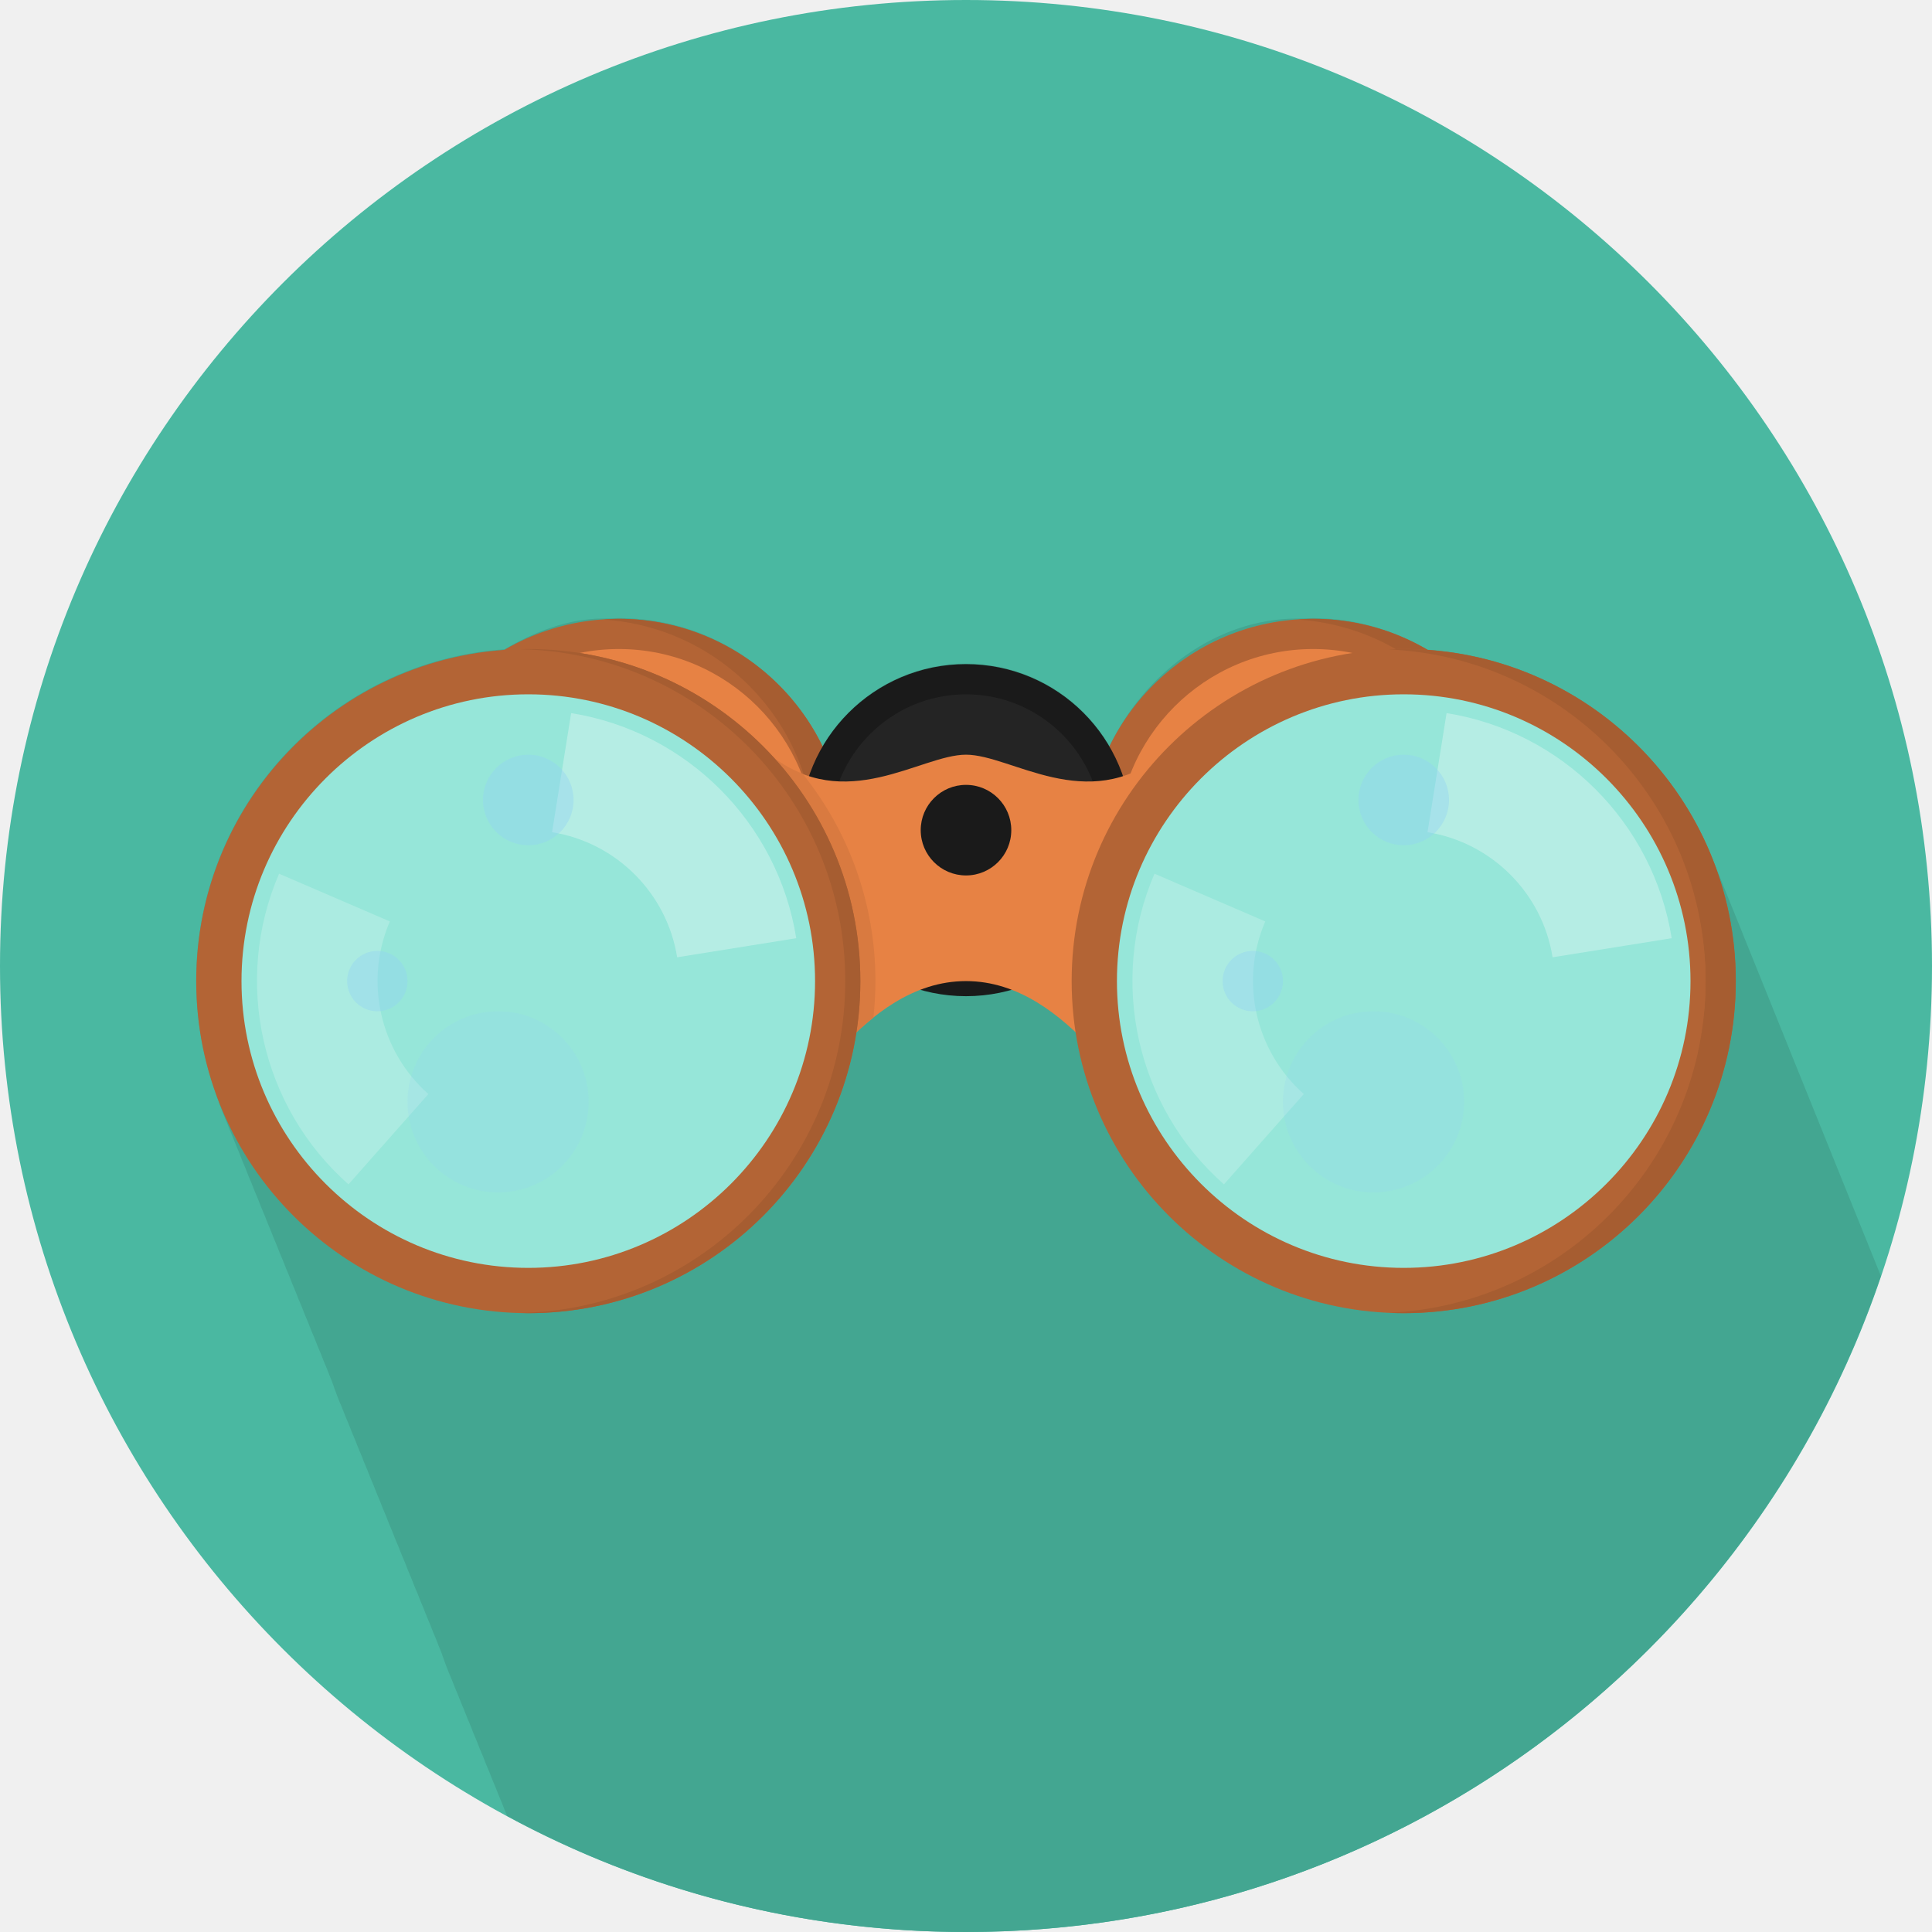
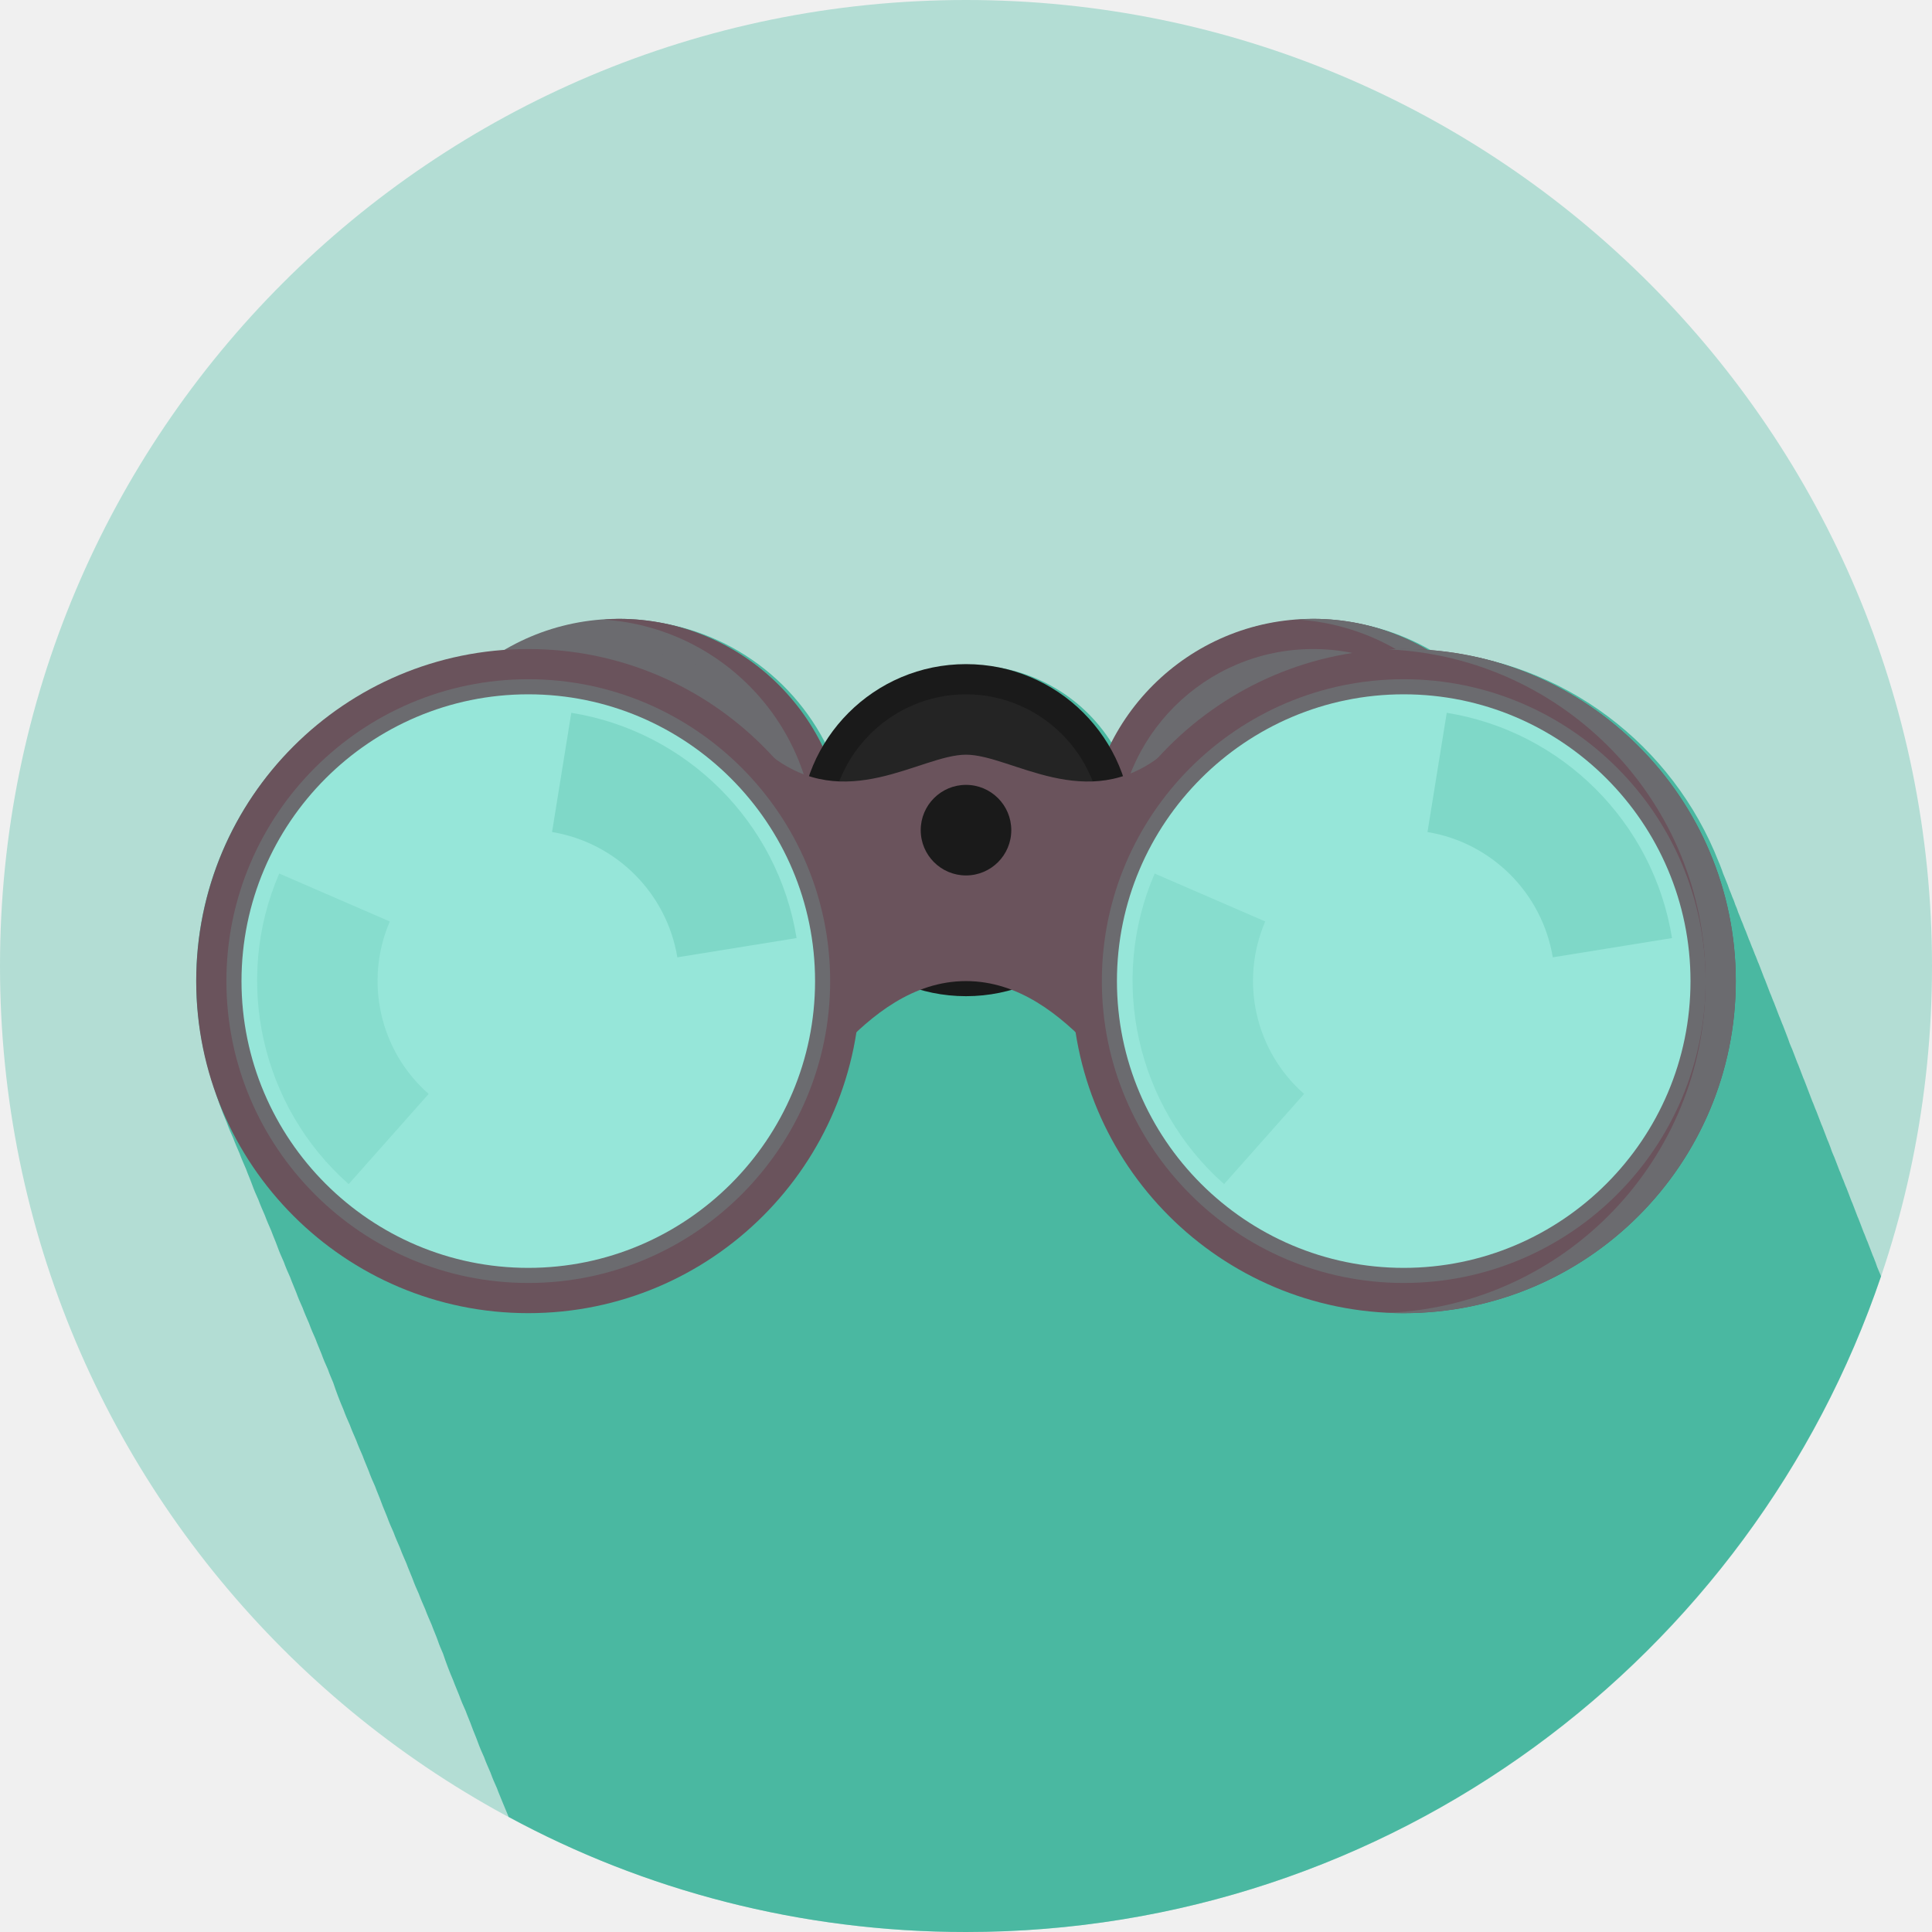
- <svg xmlns="http://www.w3.org/2000/svg" version="1.1" id="Layer_1" x="0px" y="0px" width="512" height="512" viewBox="0 0 128 128" style="enable-background:new 0 0 128 128;" xml:space="preserve">
-   <g>
-     <circle style="fill:#4AB8A1;" cx="64" cy="64" r="64" />
-     <path style="fill:#43A691;" d="M124.613,84.538c-0.047-0.116-0.092-0.231-0.141-0.349c-0.068-0.172-0.139-0.346-0.209-0.518   c-0.066-0.172-0.137-0.342-0.207-0.512c-0.066-0.172-0.137-0.344-0.207-0.514c-0.066-0.172-0.137-0.342-0.207-0.512   c-0.066-0.171-0.137-0.341-0.207-0.511c-0.066-0.172-0.137-0.343-0.207-0.515c-0.066-0.17-0.137-0.338-0.205-0.508   c-0.067-0.172-0.137-0.346-0.209-0.518c-0.066-0.172-0.135-0.342-0.207-0.512c-0.066-0.174-0.135-0.344-0.207-0.514   c-0.066-0.172-0.135-0.342-0.207-0.512c-0.066-0.172-0.135-0.342-0.207-0.512c-0.066-0.172-0.135-0.342-0.207-0.512   c-0.066-0.172-0.135-0.342-0.207-0.513c-0.065-0.17-0.135-0.34-0.204-0.508c-0.067-0.173-0.138-0.345-0.208-0.517   c-0.067-0.172-0.137-0.342-0.207-0.512c-0.067-0.174-0.137-0.344-0.208-0.516c-0.065-0.171-0.136-0.34-0.206-0.509   c-0.066-0.173-0.137-0.345-0.208-0.515c-0.065-0.172-0.136-0.343-0.206-0.511c-0.066-0.172-0.135-0.342-0.206-0.511   c-0.067-0.173-0.137-0.344-0.208-0.516c-0.066-0.174-0.136-0.344-0.207-0.514c-0.066-0.17-0.136-0.34-0.207-0.511   c-0.066-0.172-0.136-0.343-0.208-0.515c-0.067-0.172-0.136-0.342-0.207-0.512c-0.067-0.173-0.136-0.343-0.207-0.513   c-0.065-0.17-0.135-0.339-0.204-0.508c-0.068-0.173-0.138-0.345-0.209-0.517c-0.066-0.174-0.136-0.344-0.207-0.514   c-0.066-0.172-0.136-0.342-0.207-0.512c-0.066-0.172-0.136-0.342-0.207-0.512c-0.065-0.172-0.136-0.342-0.207-0.513   c-0.065-0.172-0.136-0.342-0.207-0.512c-0.064-0.171-0.134-0.339-0.205-0.507c-0.065-0.174-0.137-0.348-0.209-0.52   c-0.065-0.172-0.136-0.342-0.207-0.512c-0.065-0.172-0.136-0.343-0.207-0.513c-0.065-0.172-0.135-0.342-0.207-0.512   c-0.065-0.172-0.135-0.342-0.207-0.512c-0.065-0.172-0.135-0.342-0.207-0.512c-0.064-0.17-0.135-0.339-0.205-0.508   c-0.065-0.173-0.137-0.345-0.206-0.517c-0.067-0.172-0.138-0.342-0.207-0.512c-0.067-0.171-0.138-0.341-0.207-0.51   c-0.067-0.173-0.138-0.344-0.208-0.515c-0.067-0.172-0.139-0.343-0.208-0.513c-0.067-0.171-0.138-0.341-0.206-0.51   c-0.066-0.173-0.139-0.344-0.208-0.515c-0.065-0.169-0.136-0.337-0.204-0.505c-0.066-0.174-0.139-0.347-0.21-0.519   c-0.065-0.171-0.136-0.34-0.206-0.51c-3.014-7.747-10.279-13.368-18.938-13.976c-2.225-1.302-4.803-2.087-7.563-2.087   c-0.337,0-0.668,0.025-1,0.025H86c-5.516,0-10.206,3.727-12.496,8.457c-1.904-3.274-5.443-5.47-9.506-5.47   c-4.062,0-7.601,2.214-9.506,5.489c-2.427-5.015-7.549-8.504-13.494-8.504c-0.337,0-0.668,0.028-1,0.028h0.001   c-2.385,0-4.613,0.894-6.564,2.036c-11.42,0.803-20.437,10.327-20.437,21.951c0,2.474,0.414,4.849,1.167,7.067   c0.243,0.791,0.53,1.563,0.857,2.315c0.13,0.347,0.27,0.688,0.417,1.023c0.129,0.346,0.268,0.686,0.414,1.021   c0.13,0.345,0.268,0.685,0.415,1.021c0.129,0.343,0.266,0.681,0.412,1.015c0.131,0.348,0.271,0.688,0.418,1.026   c0.129,0.345,0.267,0.683,0.413,1.019c0.13,0.344,0.268,0.684,0.414,1.02c0.129,0.344,0.266,0.68,0.411,1.014   c0.131,0.347,0.271,0.688,0.418,1.027c0.13,0.346,0.27,0.688,0.417,1.025c0.128,0.339,0.264,0.674,0.408,1.005   c0.131,0.347,0.271,0.688,0.418,1.028c0.13,0.344,0.268,0.684,0.415,1.02c0.13,0.346,0.269,0.688,0.416,1.023   c0.128,0.34,0.265,0.676,0.409,1.008c0.131,0.348,0.271,0.69,0.419,1.031c0.111,0.293,0.226,0.586,0.349,0.875   c0.201,0.6,0.425,1.188,0.675,1.763c0.131,0.349,0.271,0.692,0.419,1.03c0.129,0.344,0.267,0.684,0.413,1.018   c0.13,0.344,0.268,0.686,0.415,1.021c0.128,0.34,0.266,0.678,0.41,1.01c0.131,0.351,0.272,0.693,0.42,1.035   c0.129,0.342,0.267,0.68,0.412,1.014c0.128,0.341,0.266,0.679,0.411,1.011c0.13,0.349,0.27,0.69,0.417,1.028   c0.13,0.345,0.268,0.685,0.415,1.021c0.13,0.345,0.269,0.687,0.416,1.021c0.128,0.342,0.266,0.678,0.411,1.012   c0.13,0.347,0.27,0.688,0.417,1.024c0.13,0.345,0.268,0.685,0.414,1.021c0.13,0.345,0.269,0.685,0.415,1.021   c0.129,0.343,0.267,0.682,0.412,1.016c0.112,0.297,0.228,0.592,0.352,0.883c0.202,0.604,0.427,1.192,0.679,1.771   c0.129,0.341,0.266,0.679,0.411,1.011c0.131,0.351,0.272,0.692,0.42,1.034c0.129,0.343,0.267,0.681,0.412,1.013   c0.128,0.343,0.266,0.679,0.41,1.013c0.131,0.346,0.271,0.688,0.418,1.026c0.13,0.345,0.268,0.685,0.415,1.021   c0.13,0.346,0.269,0.688,0.416,1.022c0.128,0.34,0.266,0.679,0.41,1.011c0.114,0.303,0.238,0.603,0.365,0.897   C42.646,125.221,52.998,128,64,128C92.159,128,116.053,109.807,124.613,84.538z" />
-     <g>
-       <circle style="fill:#B36435;" cx="41" cy="56" r="15" />
-       <path style="fill:#A65D31;" d="M41,41c-0.337,0-0.668,0.028-1,0.05c7.816,0.517,14,7.003,14,14.95s-6.184,14.434-14,14.95    c0.332,0.022,0.663,0.05,1,0.05c8.284,0,15-6.716,15-15S49.284,41,41,41z" />
-       <path style="fill:#E78244;" d="M41,69c-7.168,0-13-5.832-13-13s5.832-13,13-13s13,5.832,13,13S48.168,69,41,69z" />
-       <circle style="fill:#B36435;" cx="87" cy="56" r="15" />
-       <path style="fill:#A65D31;" d="M87,41c-0.337,0-0.668,0.028-1,0.05c7.816,0.517,14,7.003,14,14.95s-6.184,14.434-14,14.95    c0.332,0.022,0.663,0.05,1,0.05c8.284,0,15-6.716,15-15S95.284,41,87,41z" />
-       <path style="fill:#E78244;" d="M87,69c7.168,0,13-5.832,13-13s-5.832-13-13-13s-13,5.832-13,13S79.832,69,87,69z" />
-       <circle style="fill:#1A1A1A;" cx="64" cy="55" r="11" />
-       <path style="fill:#242424;" d="M64,64c-4.962,0-9-4.038-9-9s4.038-9,9-9s9,4.038,9,9S68.962,64,64,64z" />
-       <path style="fill:#E78244;" d="M64,50c-3,0-8,4-13,0c0,5,0,20,0,24c2,0,6-9,13-9s11,9,13,9c0-4,0-19,0-24C72,54,67,50,64,50z" />
-       <path style="fill:#D97A40;" d="M51,50c0,5,0,20,0,24c1.319,0,3.517-3.909,6.864-6.574C57.951,66.629,58,65.82,58,65    c0-5.2-1.809-9.976-4.825-13.741C52.454,50.979,51.728,50.582,51,50z" />
-       <circle style="fill:#1A1A1A;" cx="64" cy="55" r="3" />
-       <circle style="fill:#B36435;" cx="35" cy="65" r="22" />
-       <path style="fill:#A65D31;" d="M35,43c-0.167,0-0.333,0.009-0.5,0.013C46.418,43.28,56,53.017,56,65    c0,11.982-9.582,21.721-21.5,21.986C34.667,86.991,34.833,87,35,87c12.15,0,22-9.85,22-22C57,52.85,47.15,43,35,43z" />
-       <path style="fill:#B36435;" d="M35,85c-11.028,0-20-8.973-20-20c0-11.028,8.972-20,20-20s20,8.972,20,20    C55,76.027,46.028,85,35,85z" />
-       <path style="fill:#96E6D9;" d="M35,84c-10.477,0-19-8.523-19-19c0-10.477,8.523-19,19-19s19,8.523,19,19    C54,75.477,45.477,84,35,84z" />
-       <path style="opacity:0.3;fill:#FFFFFF;enable-background:new    ;" d="M44.863,63.422l7.89-1.263    c-1.221-7.649-7.264-13.692-14.913-14.913l-1.263,7.89C40.828,55.815,44.185,59.172,44.863,63.422z" />
-       <path style="opacity:0.2;fill:#FFFFFF;enable-background:new    ;" d="M25.827,61.047l-7.338-3.162    c-3.068,7.112-1.205,15.452,4.599,20.582l5.294-5.984C25.158,69.632,24.123,64.999,25.827,61.047z" />
-       <circle style="opacity:0.4;fill:#91D2F2;enable-background:new    ;" cx="35" cy="53" r="3" />
-       <circle style="opacity:0.4;fill:#91D2F2;enable-background:new    ;" cx="25" cy="65" r="2" />
-       <circle style="opacity:0.2;fill:#91D2F2;enable-background:new    ;" cx="33" cy="73" r="6" />
-       <circle style="fill:#B36435;" cx="93" cy="65" r="22" />
-       <path style="fill:#A65D31;" d="M93,43c-0.335,0-0.668,0.01-1,0.025c11.686,0.523,21,10.16,21,21.975    c0,11.814-9.314,21.452-21,21.975C92.332,86.99,92.665,87,93,87c12.15,0,22-9.85,22-22C115,52.85,105.15,43,93,43z" />
-       <path style="fill:#B36435;" d="M93,85c-11.027,0-20-8.973-20-20c0-11.028,8.973-20,20-20s20,8.972,20,20    C113,76.027,104.027,85,93,85z" />
-       <path style="fill:#96E6D9;" d="M93,84c-10.477,0-19-8.523-19-19c0-10.477,8.523-19,19-19s19,8.523,19,19    C112,75.477,103.477,84,93,84z" />
-       <path style="opacity:0.3;fill:#FFFFFF;enable-background:new    ;" d="M102.863,63.422l7.89-1.263    c-1.221-7.649-7.265-13.692-14.913-14.913l-1.263,7.89C98.828,55.815,102.186,59.172,102.863,63.422z" />
-       <path style="opacity:0.2;fill:#FFFFFF;enable-background:new    ;" d="M83.827,61.047l-7.339-3.162    c-3.067,7.112-1.204,15.452,4.6,20.582l5.294-5.984C83.158,69.632,82.123,64.999,83.827,61.047z" />
-       <circle style="opacity:0.4;fill:#91D2F2;enable-background:new    ;" cx="93" cy="53" r="3" />
-       <circle style="opacity:0.4;fill:#91D2F2;enable-background:new    ;" cx="83" cy="65" r="2" />
-       <circle style="opacity:0.2;fill:#91D2F2;enable-background:new    ;" cx="91" cy="73" r="6" />
-     </g>
-   </g>
+ <svg xmlns="http://www.w3.org/2000/svg" version="1.1" id="Layer_1" x="0px" y="0px" viewBox="0 0 512 512" style="enable-background:new 0 0 512 512;" xml:space="preserve">
+   <style type="text/css">
+ 	.st0{fill:#B3DDD4;}
+ 	.st1{fill:#4AB8A1;}
+ 	.st2{fill:#6B6B6F;}
+ 	.st3{fill:#6A535C;}
+ 	.st4{fill:#1A1A1A;}
+ 	.st5{fill:#242424;}
+ 	.st6{fill:#96E6D9;}
+ 	.st7{opacity:0.3;fill:#4AB8A1;enable-background:new    ;}
+ 	.st8{opacity:0.2;fill:#4AB8A1;enable-background:new    ;}
+ </style>
+   <circle class="st0" cx="256" cy="256" r="256" />
+   <path class="st1" d="M498.5,338.2c-0.2-0.5-0.4-0.9-0.6-1.4c-0.3-0.7-0.6-1.4-0.8-2.1c-0.3-0.7-0.5-1.4-0.8-2  c-0.3-0.7-0.5-1.4-0.8-2.1c-0.3-0.7-0.5-1.4-0.8-2c-0.3-0.7-0.5-1.4-0.8-2c-0.3-0.7-0.5-1.4-0.8-2.1c-0.3-0.7-0.5-1.4-0.8-2  c-0.3-0.7-0.5-1.4-0.8-2.1c-0.3-0.7-0.5-1.4-0.8-2c-0.3-0.7-0.5-1.4-0.8-2.1c-0.3-0.7-0.5-1.4-0.8-2c-0.3-0.7-0.5-1.4-0.8-2  c-0.3-0.7-0.5-1.4-0.8-2c-0.3-0.7-0.5-1.4-0.8-2.1c-0.3-0.7-0.5-1.4-0.8-2c-0.3-0.7-0.6-1.4-0.8-2.1c-0.3-0.7-0.5-1.4-0.8-2  c-0.3-0.7-0.5-1.4-0.8-2.1c-0.3-0.7-0.5-1.4-0.8-2c-0.3-0.7-0.5-1.4-0.8-2.1c-0.3-0.7-0.5-1.4-0.8-2c-0.3-0.7-0.5-1.4-0.8-2  c-0.3-0.7-0.5-1.4-0.8-2.1c-0.3-0.7-0.5-1.4-0.8-2.1c-0.3-0.7-0.5-1.4-0.8-2c-0.3-0.7-0.5-1.4-0.8-2.1c-0.3-0.7-0.5-1.4-0.8-2  c-0.3-0.7-0.5-1.4-0.8-2.1c-0.3-0.7-0.5-1.4-0.8-2c-0.3-0.7-0.6-1.4-0.8-2.1c-0.3-0.7-0.5-1.4-0.8-2.1c-0.3-0.7-0.5-1.4-0.8-2  c-0.3-0.7-0.5-1.4-0.8-2c-0.3-0.7-0.5-1.4-0.8-2.1c-0.3-0.7-0.5-1.4-0.8-2c-0.3-0.7-0.5-1.4-0.8-2c-0.3-0.7-0.5-1.4-0.8-2.1  c-0.3-0.7-0.5-1.4-0.8-2c-0.3-0.7-0.5-1.4-0.8-2.1c-0.3-0.7-0.5-1.4-0.8-2c-0.3-0.7-0.5-1.4-0.8-2c-0.3-0.7-0.5-1.4-0.8-2  c-0.3-0.7-0.5-1.4-0.8-2c-0.3-0.7-0.5-1.4-0.8-2.1c-0.3-0.7-0.6-1.4-0.8-2c-0.3-0.7-0.6-1.4-0.8-2c-0.3-0.7-0.6-1.4-0.8-2.1  c-0.3-0.7-0.6-1.4-0.8-2.1c-0.3-0.7-0.6-1.4-0.8-2c-0.3-0.7-0.6-1.4-0.8-2.1c-0.3-0.7-0.5-1.3-0.8-2c-0.3-0.7-0.6-1.4-0.8-2.1  c-0.3-0.7-0.5-1.4-0.8-2c-12.1-31-41.1-53.5-75.8-55.9c-8.9-5.2-19.2-8.3-30.3-8.3c-1.3,0-2.7,0.1-4,0.1h0  c-22.1,0-40.8,14.9-50,33.8c-7.6-13.1-21.8-21.9-38-21.9c-16.2,0-30.4,8.9-38,22c-9.7-20.1-30.2-34-54-34c-1.3,0-2.7,0.1-4,0.1h0  c-9.5,0-18.5,3.6-26.3,8.1C88.1,175.3,52,213.4,52,259.9c0,9.9,1.7,19.4,4.7,28.3c1,3.2,2.1,6.3,3.4,9.3c0.5,1.4,1.1,2.8,1.7,4.1  c0.5,1.4,1.1,2.7,1.7,4.1c0.5,1.4,1.1,2.7,1.7,4.1c0.5,1.4,1.1,2.7,1.6,4.1c0.5,1.4,1.1,2.8,1.7,4.1c0.5,1.4,1.1,2.7,1.7,4.1  c0.5,1.4,1.1,2.7,1.7,4.1c0.5,1.4,1.1,2.7,1.6,4.1c0.5,1.4,1.1,2.8,1.7,4.1c0.5,1.4,1.1,2.8,1.7,4.1c0.5,1.4,1.1,2.7,1.6,4  c0.5,1.4,1.1,2.8,1.7,4.1c0.5,1.4,1.1,2.7,1.7,4.1c0.5,1.4,1.1,2.8,1.7,4.1c0.5,1.4,1.1,2.7,1.6,4c0.5,1.4,1.1,2.8,1.7,4.1  c0.4,1.2,0.9,2.3,1.4,3.5c0.8,2.4,1.7,4.8,2.7,7.1c0.5,1.4,1.1,2.8,1.7,4.1c0.5,1.4,1.1,2.7,1.7,4.1c0.5,1.4,1.1,2.7,1.7,4.1  c0.5,1.4,1.1,2.7,1.6,4c0.5,1.4,1.1,2.8,1.7,4.1c0.5,1.4,1.1,2.7,1.6,4.1c0.5,1.4,1.1,2.7,1.6,4c0.5,1.4,1.1,2.8,1.7,4.1  c0.5,1.4,1.1,2.7,1.7,4.1c0.5,1.4,1.1,2.7,1.7,4.1c0.5,1.4,1.1,2.7,1.6,4c0.5,1.4,1.1,2.8,1.7,4.1c0.5,1.4,1.1,2.7,1.7,4.1  c0.5,1.4,1.1,2.7,1.7,4.1c0.5,1.4,1.1,2.7,1.6,4.1c0.4,1.2,0.9,2.4,1.4,3.5c0.8,2.4,1.7,4.8,2.7,7.1c0.5,1.4,1.1,2.7,1.6,4  c0.5,1.4,1.1,2.8,1.7,4.1c0.5,1.4,1.1,2.7,1.6,4.1c0.5,1.4,1.1,2.7,1.6,4.1c0.5,1.4,1.1,2.8,1.7,4.1c0.5,1.4,1.1,2.7,1.7,4.1  c0.5,1.4,1.1,2.8,1.7,4.1c0.5,1.4,1.1,2.7,1.6,4c0.5,1.2,1,2.4,1.5,3.6C170.6,500.9,212,512,256,512  C368.6,512,464.2,439.2,498.5,338.2z" />
+   <circle class="st2" cx="164" cy="224" r="60" />
+   <path class="st3" d="M164,164c-1.3,0-2.7,0.1-4,0.2c31.3,2.1,56,28,56,59.8s-24.7,57.7-56,59.8c1.3,0.1,2.7,0.2,4,0.2  c33.1,0,60-26.9,60-60S197.1,164,164,164z" />
+   <path class="st2" d="M164,276c-28.7,0-52-23.3-52-52s23.3-52,52-52s52,23.3,52,52S192.7,276,164,276z" />
+   <circle class="st3" cx="348" cy="224" r="60" />
+   <path class="st2" d="M348,164c-1.3,0-2.7,0.1-4,0.2c31.3,2.1,56,28,56,59.8s-24.7,57.7-56,59.8c1.3,0.1,2.7,0.2,4,0.2  c33.1,0,60-26.9,60-60S381.1,164,348,164z" />
+   <path class="st2" d="M348,276c28.7,0,52-23.3,52-52s-23.3-52-52-52s-52,23.3-52,52S319.3,276,348,276z" />
+   <circle class="st4" cx="256" cy="220" r="44" />
+   <path class="st5" d="M256,256c-19.8,0-36-16.2-36-36s16.2-36,36-36s36,16.2,36,36S275.8,256,256,256z" />
+   <path class="st3" d="M256,200c-12,0-32,16-52,0c0,20,0,80,0,96c8,0,24-36,52-36s44,36,52,36c0-16,0-76,0-96C288,216,268,200,256,200  z" />
+   <circle class="st4" cx="256" cy="220" r="12" />
+   <circle class="st3" cx="140" cy="260" r="88" />
+   <path class="st2" d="M140,340c-44.1,0-80-35.9-80-80c0-44.1,35.9-80,80-80s80,35.9,80,80C220,304.1,184.1,340,140,340z" />
+   <path class="st6" d="M140,336c-41.9,0-76-34.1-76-76s34.1-76,76-76s76,34.1,76,76S181.9,336,140,336z" />
+   <path class="st7" d="M179.5,253.7l31.6-5.1c-4.9-30.6-29.1-54.8-59.7-59.7l-5.1,31.6C163.3,223.3,176.7,236.7,179.5,253.7z" />
+   <path class="st8" d="M103.3,244.2L74,231.5c-12.3,28.4-4.8,61.8,18.4,82.3l21.2-23.9C100.6,278.5,96.5,260,103.3,244.2z" />
+   <circle class="st3" cx="372" cy="260" r="88" />
+   <path class="st2" d="M372,172c-1.3,0-2.7,0-4,0.1c46.7,2.1,84,40.6,84,87.9c0,47.3-37.3,85.8-84,87.9c1.3,0.1,2.7,0.1,4,0.1  c48.6,0,88-39.4,88-88S420.6,172,372,172z" />
+   <path class="st2" d="M372,340c-44.1,0-80-35.9-80-80c0-44.1,35.9-80,80-80s80,35.9,80,80C452,304.1,416.1,340,372,340z" />
+   <path class="st6" d="M372,336c-41.9,0-76-34.1-76-76s34.1-76,76-76s76,34.1,76,76S413.9,336,372,336z" />
+   <path class="st7" d="M411.5,253.7l31.6-5.1c-4.9-30.6-29.1-54.8-59.7-59.7l-5.1,31.6C395.3,223.3,408.7,236.7,411.5,253.7z" />
+   <path class="st8" d="M335.3,244.2L306,231.5c-12.3,28.4-4.8,61.8,18.4,82.3l21.2-23.9C332.6,278.5,328.5,260,335.3,244.2z" />
</svg>
